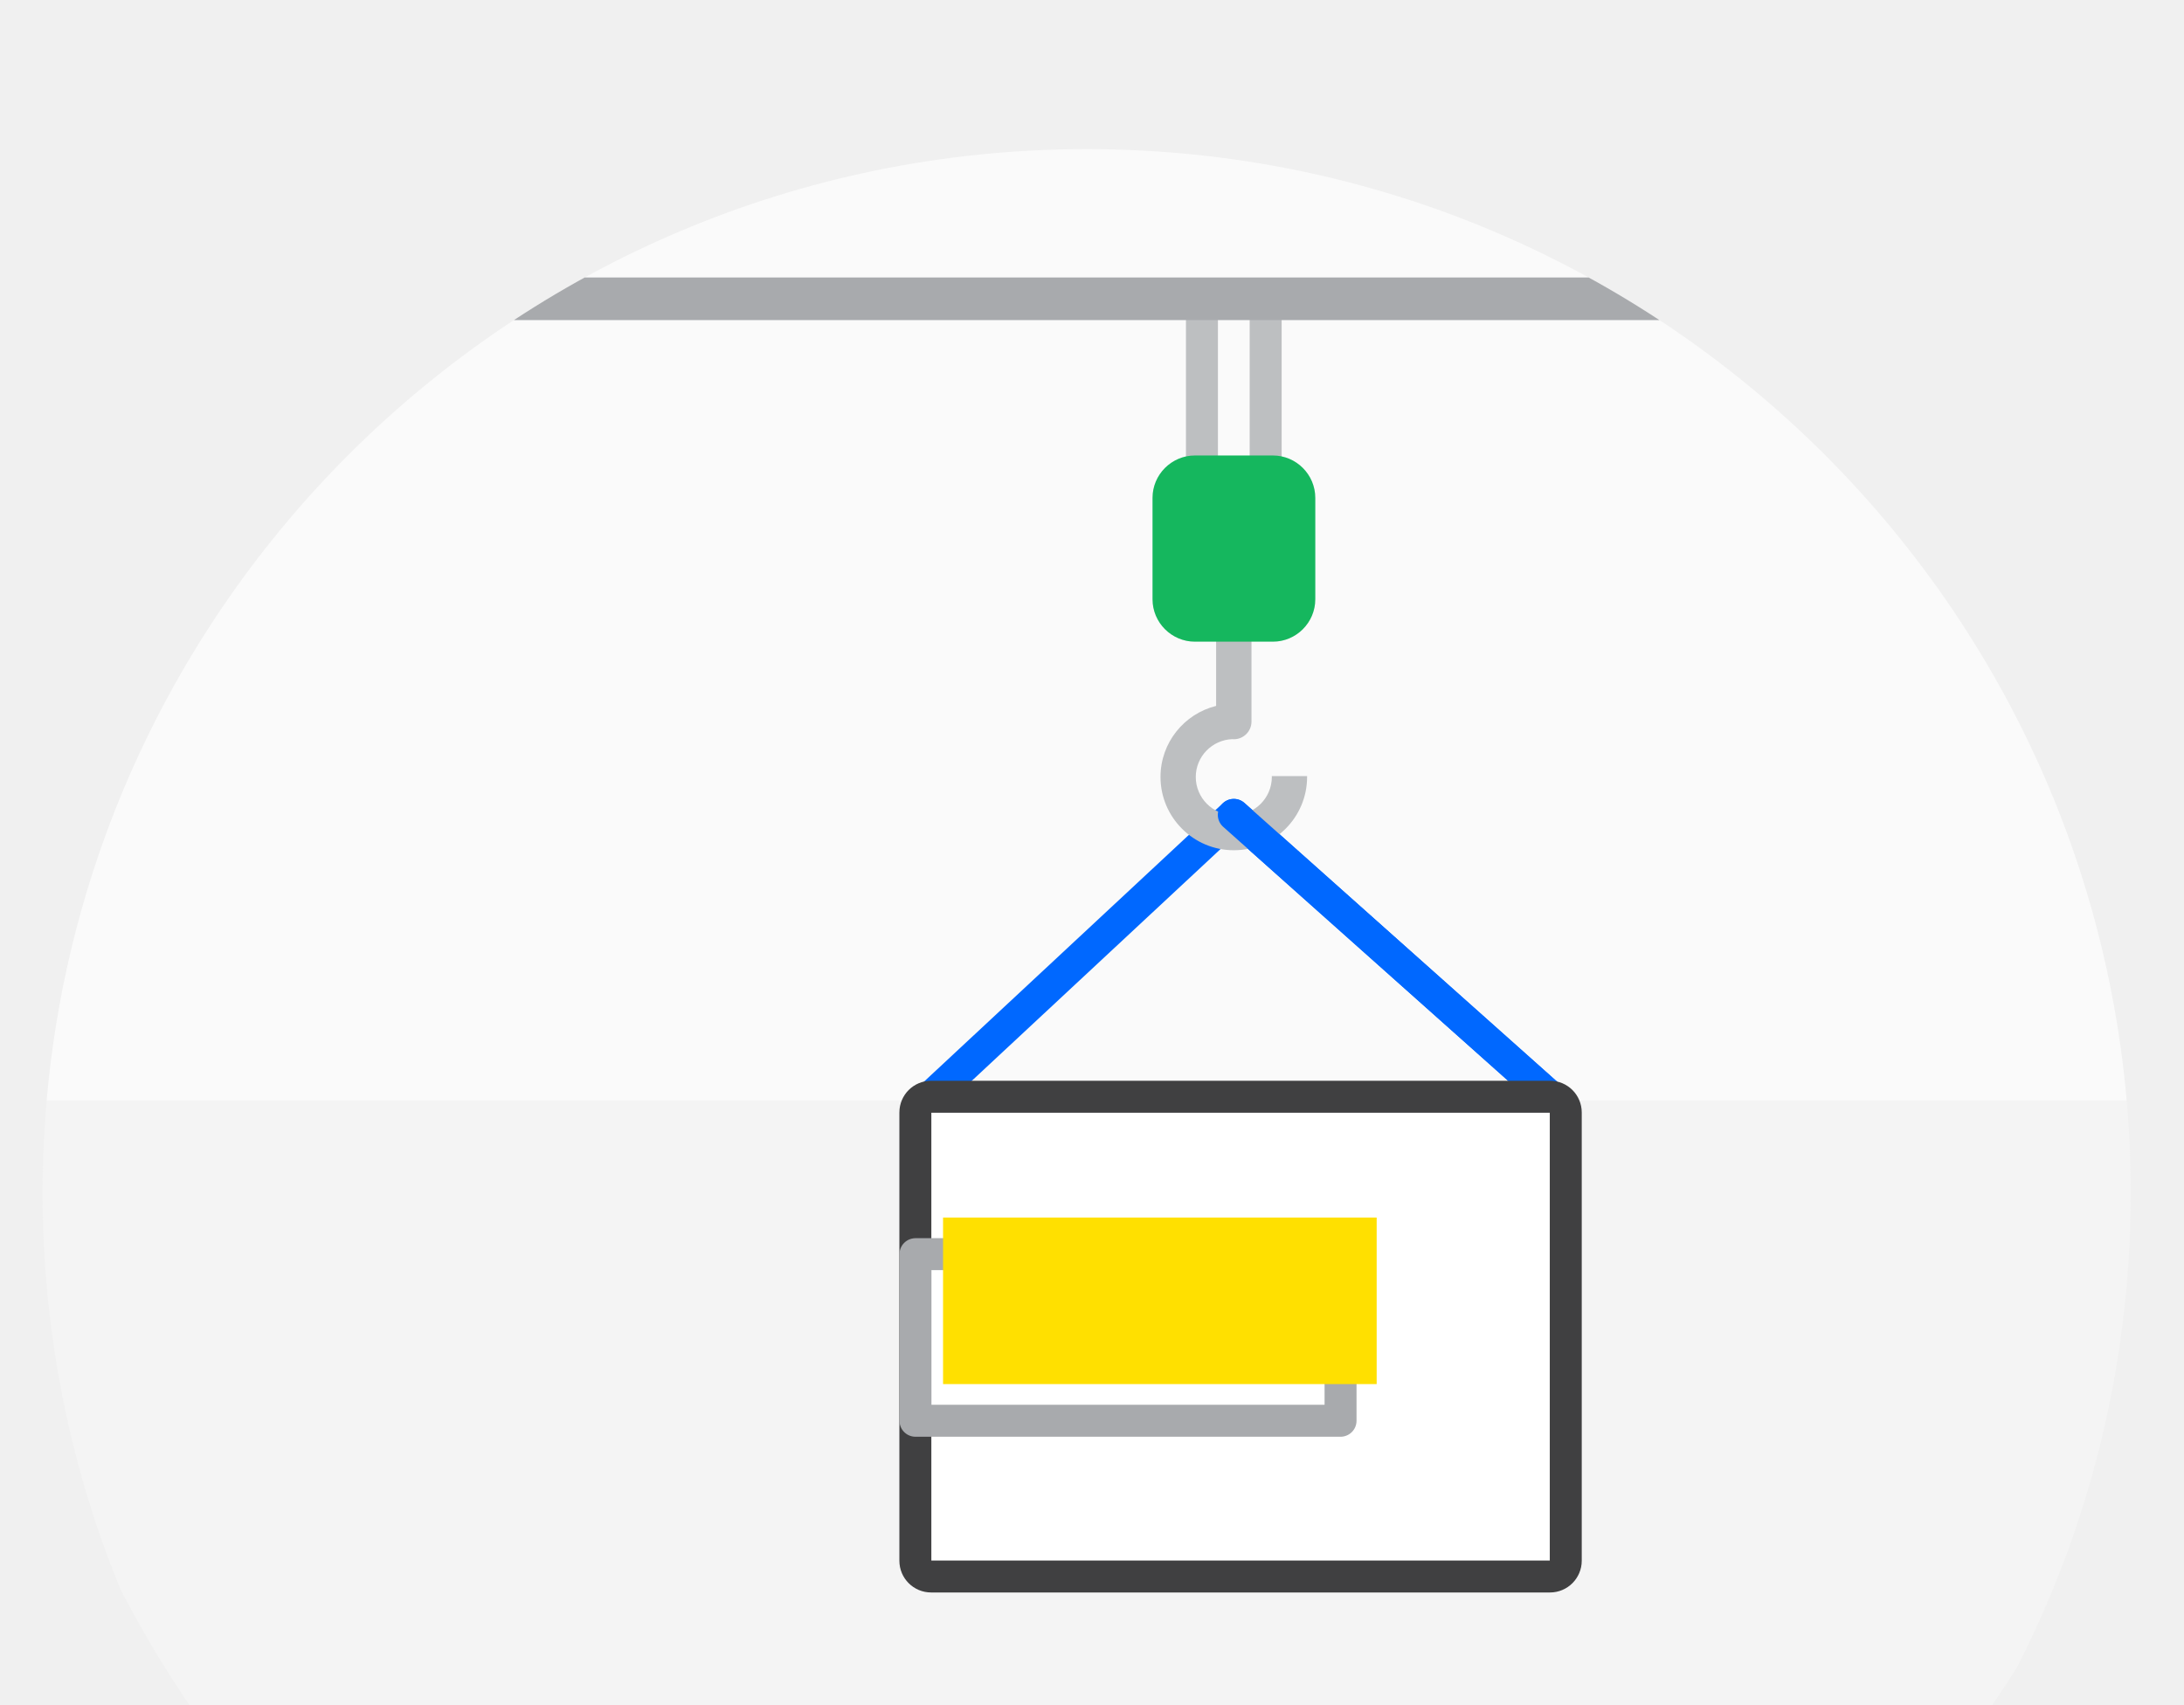
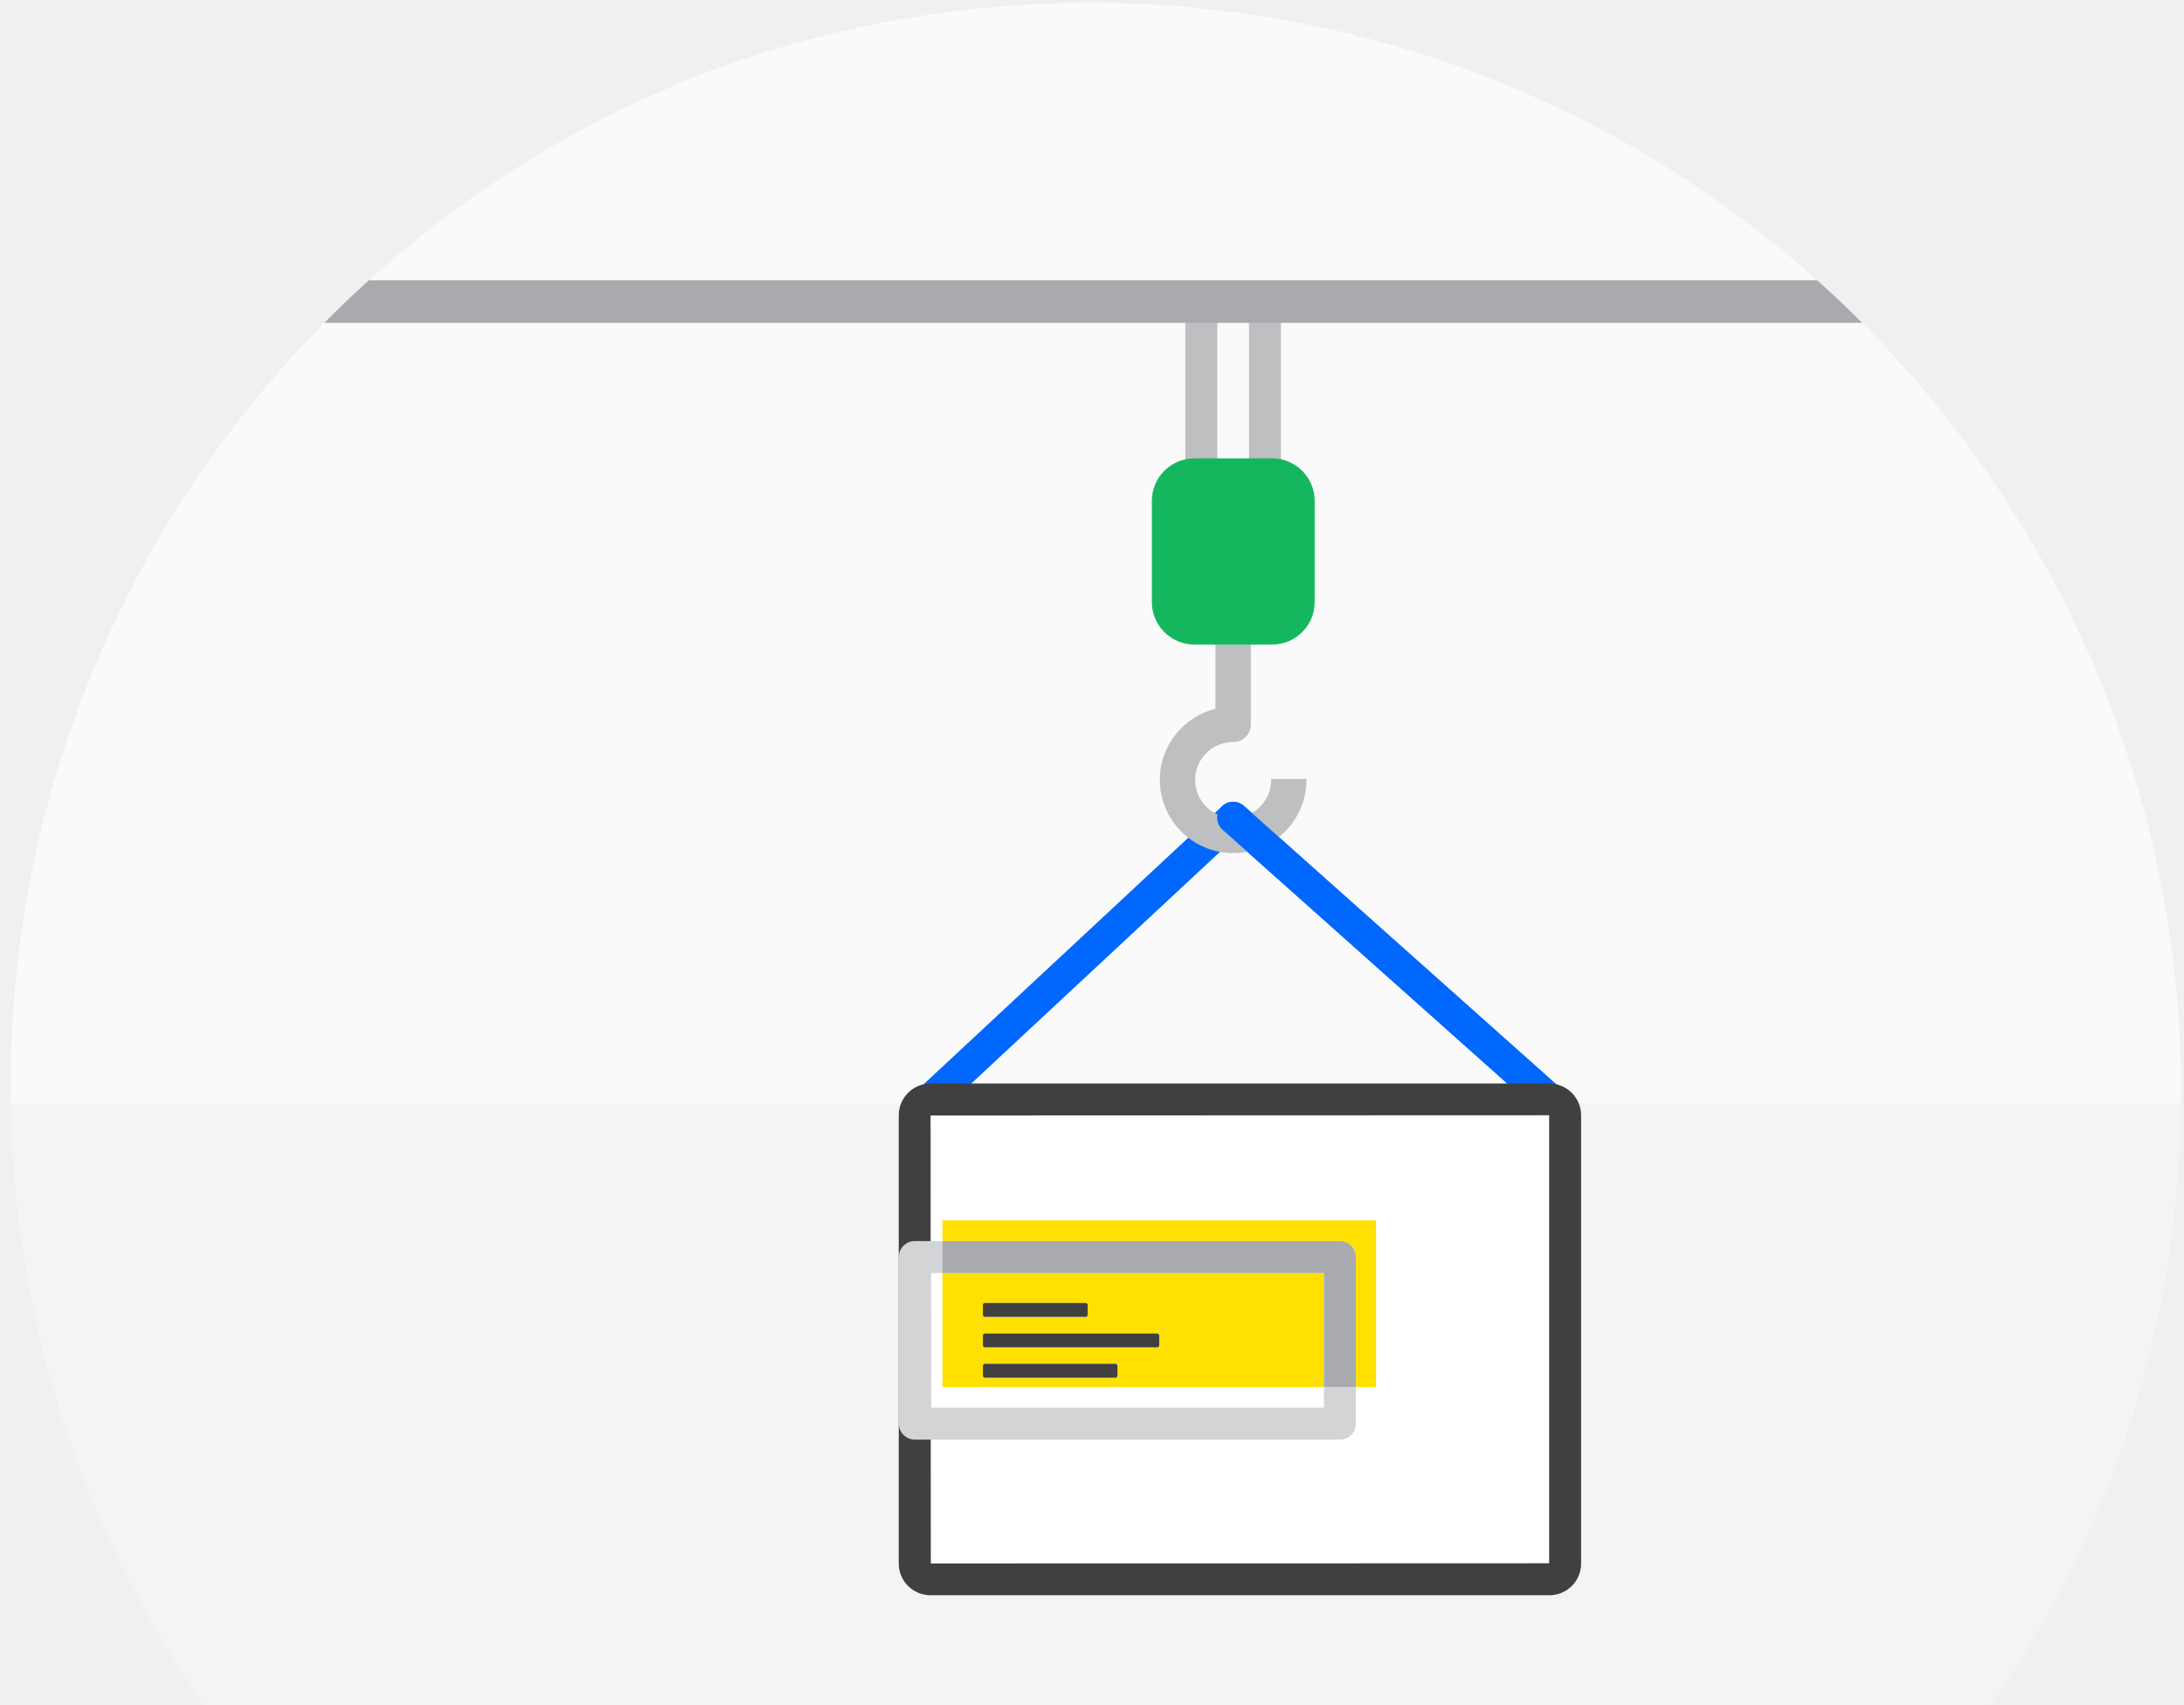
- <svg xmlns="http://www.w3.org/2000/svg" viewBox="0 0 205 160">
+ <svg xmlns="http://www.w3.org/2000/svg" version="1.1" viewBox="72 20 205 160">
  <defs>
    <style type="text/css">
      .st0{fill:#F4F4F4;}
      .st1{fill:#FAFAFA;}
-       .st2{fill:none;stroke:#F0F0F1;stroke-width:2;stroke-miterlimit:10;}
      .st3{fill:#F1F1F1;}
      .st4{fill:none;stroke:#0068FF;stroke-width:3;stroke-linecap:round;stroke-linejoin:round;stroke-miterlimit:10;}
-       .st5{fill:none;stroke:#BDBFC1;stroke-width:3;stroke-linecap:round;stroke-linejoin:round;stroke-miterlimit:10;}
-       .st6{fill:#BDBFC1;}
-       .st7{fill:#15B75E;}
-       .st8{fill:#FFFFFF;stroke:#404041;stroke-width:3;stroke-linecap:round;stroke-linejoin:round;stroke-miterlimit:10;}
-       .st9{fill:#FFFFFF;stroke:#A8AAAD;stroke-width:3;stroke-linecap:round;stroke-linejoin:round;stroke-miterlimit:10;}
-       .st10{fill:#404041;}
-       .st11{fill:#FFE000;}
+       .st5{fill:#BDBFC1;}
+       .st6{fill:#15B75E;}
+       .st7{fill:#FFFFFF;}
+       .st8{fill:#404041;}
+       .st9{fill:#D3D4D6;}
+       .st10{fill:#FFE000;}
+       .st11{fill:#A8AAAD;}
      .st12{fill:none;stroke:url(#SVGID_1_);stroke-width:6.165;stroke-linecap:round;stroke-linejoin:round;stroke-miterlimit:10;}
-       .st13{fill:#A8AAAD;}
    </style>
    <clipPath id="external-mask">
-       <circle cy="112" fill="#ffffff" r="98" cx="102" />
+       <circle cy="122" fill="#ffffff" r="102" cx="175" />
    </clipPath>
  </defs>
  <g clip-path="url(#external-mask)">
-     <g transform="matrix(1, 0, 0, 1, -57.92, -11.43)">
+     <g>
      <g>
-         <path class="st0" d="M244.24,172.49c11.47-16.38,18.26-36.28,18.45-57.75H57.94c0.19,21.47,6.98,41.37,18.45,57.75H244.24z" />
-         <path class="st1" d="M262.71,113.82c0-56.55-45.84-102.39-102.39-102.39S57.92,57.27,57.92,113.82c0,0.31,0.02,0.61,0.02,0.92 h204.75C262.69,114.43,262.71,114.13,262.71,113.82z" />
+         <path class="st0" d="M258.26,181.32c11.47-16.38,18.26-36.28,18.45-57.75H71.96c0.19,21.47,6.98,41.37,18.45,57.75H258.26z" />
+         <path class="st1" d="M276.73,122.66c0-56.55-45.84-102.39-102.39-102.39S71.94,66.11,71.94,122.66c0,0.31,0.02,0.61,0.02,0.92           h204.75C276.71,123.27,276.73,122.96,276.73,122.66z" />
      </g>
    </g>
-     <g transform="matrix(1, 0, 0, 1, -57.92, -11.43)">
-       <animateTransform attributeName="transform" attributeType="XML" type="translate" from="70 -10" to="-230 -10" dur="3s" repeatCount="indefinite" />
-       <polygon class="st3" points="202.46,138.98 199.81,137.2 176.03,121.27 174.23,123.95 200.66,141.66 &#09;" />
-       <polyline class="st4" points="145.33,114.39 173.73,87.93 203.41,114.39 &#09;" />
+     <g>
+       <animateTransform attributeName="transform" attributeType="XML" type="translate" from="-100 0" to="100 0" dur="3s" repeatCount="indefinite" />
+       <polygon class="st3" points="216.47,147.81 213.82,146.04 190.05,130.1 188.25,132.79 214.68,150.5     " />
+       <polyline class="st4" points="159.35,123.23 187.75,96.77 217.43,123.23     " />
      <g>
        <g>
-           <polyline class="st5" points="170.74,39.55 170.74,58.21 176.72,58.21 176.72,39.59 &#09;&#09;&#09;" />
-           <path class="st6" d="M180.61,84.29c-1.08,0-2.02,0-3.32,0c0,0.03,0.01,0.05,0.01,0.08c0,1.97-1.6,3.57-3.57,3.57 s-3.57-1.6-3.57-3.57c0-1.92,1.54-3.49,3.45-3.55v0c0.04,0,0.08,0.01,0.12,0.01c0.91,0,1.66-0.74,1.66-1.66v-10 c0-0.92-0.74-1.66-1.66-1.66c-0.91,0-1.66,0.74-1.66,1.66v8.53c-2.99,0.74-5.22,3.44-5.22,6.67c0,3.79,3.09,6.88,6.88,6.88 c3.79,0,6.88-3.09,6.88-6.88C180.61,84.34,180.61,84.32,180.61,84.29z" />
+           <path class="st5" d="M190.74,68.55h-5.98c-0.83,0-1.5-0.67-1.5-1.5V48.39c0-0.83,0.67-1.5,1.5-1.5s1.5,0.67,1.5,1.5v17.15h2.98             V48.43c0-0.83,0.67-1.5,1.5-1.5s1.5,0.67,1.5,1.5v18.62C192.24,67.87,191.57,68.55,190.74,68.55z" />
+           <path class="st5" d="M194.63,93.13c-1.08,0-2.02,0-3.32,0c0,0.03,0.01,0.05,0.01,0.08c0,1.97-1.6,3.57-3.57,3.57             s-3.57-1.6-3.57-3.57c0-1.92,1.54-3.49,3.45-3.55v0c0.04,0,0.08,0.01,0.12,0.01c0.91,0,1.66-0.74,1.66-1.66v-10             c0-0.92-0.74-1.66-1.66-1.66c-0.91,0-1.66,0.74-1.66,1.66v8.53c-2.99,0.74-5.22,3.44-5.22,6.67c0,3.79,3.09,6.88,6.88,6.88             c3.79,0,6.88-3.09,6.88-6.88C194.63,93.18,194.63,93.15,194.63,93.13z" />
          <g>
-             <path class="st7" d="M181.38,67.69c0,2.19-1.79,3.98-3.98,3.98h-7.32c-2.19,0-3.98-1.79-3.98-3.98v-9.52 c0-2.19,1.79-3.98,3.98-3.98h7.32c2.19,0,3.98,1.79,3.98,3.98V67.69z" />
+             <path class="st6" d="M195.4,76.53c0,2.19-1.79,3.98-3.98,3.98h-7.32c-2.19,0-3.98-1.79-3.98-3.98v-9.52               c0-2.19,1.79-3.98,3.98-3.98h7.32c2.19,0,3.98,1.79,3.98,3.98V76.53z" />
          </g>
        </g>
      </g>
-       <line class="st4" x1="173.73" y1="87.93" x2="203.41" y2="114.39" />
+       <line class="st4" x1="187.75" y1="96.77" x2="217.43" y2="123.23" />
      <g>
-         <g>
-           <path class="st8" d="M203.41,159.43h-58.09c-0.82,0-1.48-0.66-1.48-1.48v-42.08c0-0.82,0.66-1.48,1.48-1.48h58.09 c0.82,0,1.48,0.66,1.48,1.48v42.08C204.89,158.76,204.23,159.43,203.41,159.43z" />
-           <rect x="143.85" y="129.17" class="st9" width="39.9" height="15.64" />
-           <path class="st10" d="M160.08,134.6c0,0.1-0.08,0.19-0.19,0.19h-9.46c-0.1,0-0.19-0.08-0.19-0.19v-0.93 c0-0.1,0.08-0.19,0.19-0.19h9.46c0.1,0,0.19,0.08,0.19,0.19V134.6z" />
-           <path class="st10" d="M166.79,137.45c0,0.1-0.08,0.19-0.19,0.19h-16.17c-0.1,0-0.19-0.08-0.19-0.19v-0.93 c0-0.1,0.08-0.19,0.19-0.19h16.17c0.1,0,0.19,0.08,0.19,0.19V137.45z" />
-           <path class="st10" d="M162.87,140.3c0,0.1-0.08,0.19-0.19,0.19h-12.25c-0.1,0-0.19-0.08-0.19-0.19v-0.93 c0-0.1,0.08-0.19,0.19-0.19h12.25c0.1,0,0.19,0.08,0.19,0.19V140.3z" />
-         </g>
-         <rect x="146.44" y="125.73" class="st11" width="40.7" height="15.64" />
+         <path class="st7" d="M217.43,168.26h-58.09c-0.82,0-1.48-0.66-1.48-1.48V124.7c0-0.82,0.66-1.48,1.48-1.48h58.09           c0.82,0,1.48,0.66,1.48,1.48v42.08C218.91,167.6,218.25,168.26,217.43,168.26z" />
+         <path class="st8" d="M217.43,169.76h-58.09c-1.64,0-2.98-1.33-2.98-2.98V124.7c0-1.64,1.34-2.98,2.98-2.98h58.09           c1.64,0,2.98,1.34,2.98,2.98v42.08C220.41,168.43,219.08,169.76,217.43,169.76z M217.43,166.76v1.5V166.76L217.43,166.76           L217.43,166.76z M217.41,124.7l-58.06,0.02l0.02,42.06l58.04-0.02V124.7z" />
      </g>
-       <linearGradient id="SVGID_1_" gradientUnits="userSpaceOnUse" x1="119.624" y1="121.684" x2="119.624" y2="121.684">
+       <g>
+         <polygon class="st7" points="160.46,139.51 159.37,139.51 159.37,152.15 196.27,152.15 196.27,150.21 160.46,150.21       " />
+         <path class="st9" d="M197.77,150.21h-1.5v1.94h-36.9v-12.64h1.09v-1.5v-1.5h-2.59c-0.83,0-1.5,0.67-1.5,1.5v15.64           c0,0.83,0.67,1.5,1.5,1.5h39.9c0.83,0,1.5-0.67,1.5-1.5v-3.44H197.77z" />
+         <path class="st10" d="M201.16,134.57h-40.7v1.94h37.31c0.83,0,1.5,0.67,1.5,1.5v12.2h1.89V134.57z" />
+         <path class="st10" d="M160.46,139.51v10.7h35.81v-10.7H160.46z M164.27,142.51c0-0.1,0.08-0.19,0.19-0.19h9.46           c0.1,0,0.19,0.08,0.19,0.19v0.93c0,0.1-0.08,0.19-0.19,0.19h-9.46c-0.1,0-0.19-0.08-0.19-0.19V142.51z M176.89,149.14           c0,0.1-0.08,0.19-0.19,0.19h-12.25c-0.1,0-0.19-0.08-0.19-0.19v-0.93c0-0.1,0.08-0.19,0.19-0.19h12.25c0.1,0,0.19,0.08,0.19,0.19           V149.14z M180.62,146.48h-16.17c-0.1,0-0.19-0.08-0.19-0.19v-0.93c0-0.1,0.08-0.19,0.19-0.19h16.17c0.1,0,0.19,0.08,0.19,0.19           v0.93C180.81,146.4,180.72,146.48,180.62,146.48z" />
+         <path class="st11" d="M197.77,136.51h-37.31v1.5v1.5h35.81v10.7h1.5h1.5v-12.2C199.27,137.18,198.6,136.51,197.77,136.51z" />
+         <path class="st8" d="M164.45,143.63h9.46c0.1,0,0.19-0.08,0.19-0.19v-0.93c0-0.1-0.08-0.19-0.19-0.19h-9.46           c-0.1,0-0.19,0.08-0.19,0.19v0.93C164.27,143.55,164.35,143.63,164.45,143.63z" />
+         <path class="st8" d="M180.62,145.18h-16.17c-0.1,0-0.19,0.08-0.19,0.19v0.93c0,0.1,0.08,0.19,0.19,0.19h16.17           c0.1,0,0.19-0.08,0.19-0.19v-0.93C180.81,145.26,180.72,145.18,180.62,145.18z" />
+         <path class="st8" d="M176.7,148.03h-12.25c-0.1,0-0.19,0.08-0.19,0.19v0.93c0,0.1,0.08,0.19,0.19,0.19h12.25           c0.1,0,0.19-0.08,0.19-0.19v-0.93C176.89,148.11,176.81,148.03,176.7,148.03z" />
+       </g>
+       <linearGradient id="SVGID_1_" gradientUnits="userSpaceOnUse" x1="133.644" y1="130.522" x2="133.644" y2="130.522">
        <stop offset="0" style="stop-color:#FFFFFF" />
-         <stop offset="0.007" style="stop-color:#FDFEFE" />
+         <stop offset="7.311761e-03" style="stop-color:#FDFEFE" />
        <stop offset="0.504" style="stop-color:#82D8A9" />
        <stop offset="0.845" style="stop-color:#34C073" />
        <stop offset="1" style="stop-color:#15B75E" />
      </linearGradient>
-       <path class="st12" d="M119.62,121.68" />
+       <path class="st12" d="M133.64,130.52" />
    </g>
-     <path class="st13" d="M 29.94 30.05 L 174.86 30.05 C 173.49 28.68 172.07 27.34 170.63 26.05 L 34.17 26.05 C 32.72 27.34 31.31 28.67 29.94 30.05 Z" />
+     <path class="st11" d="M101.88,50.31h144.92c-1.37-1.37-2.79-2.71-4.23-4H106.11C104.66,47.61,103.25,48.94,101.88,50.31z" />
  </g>
</svg>
